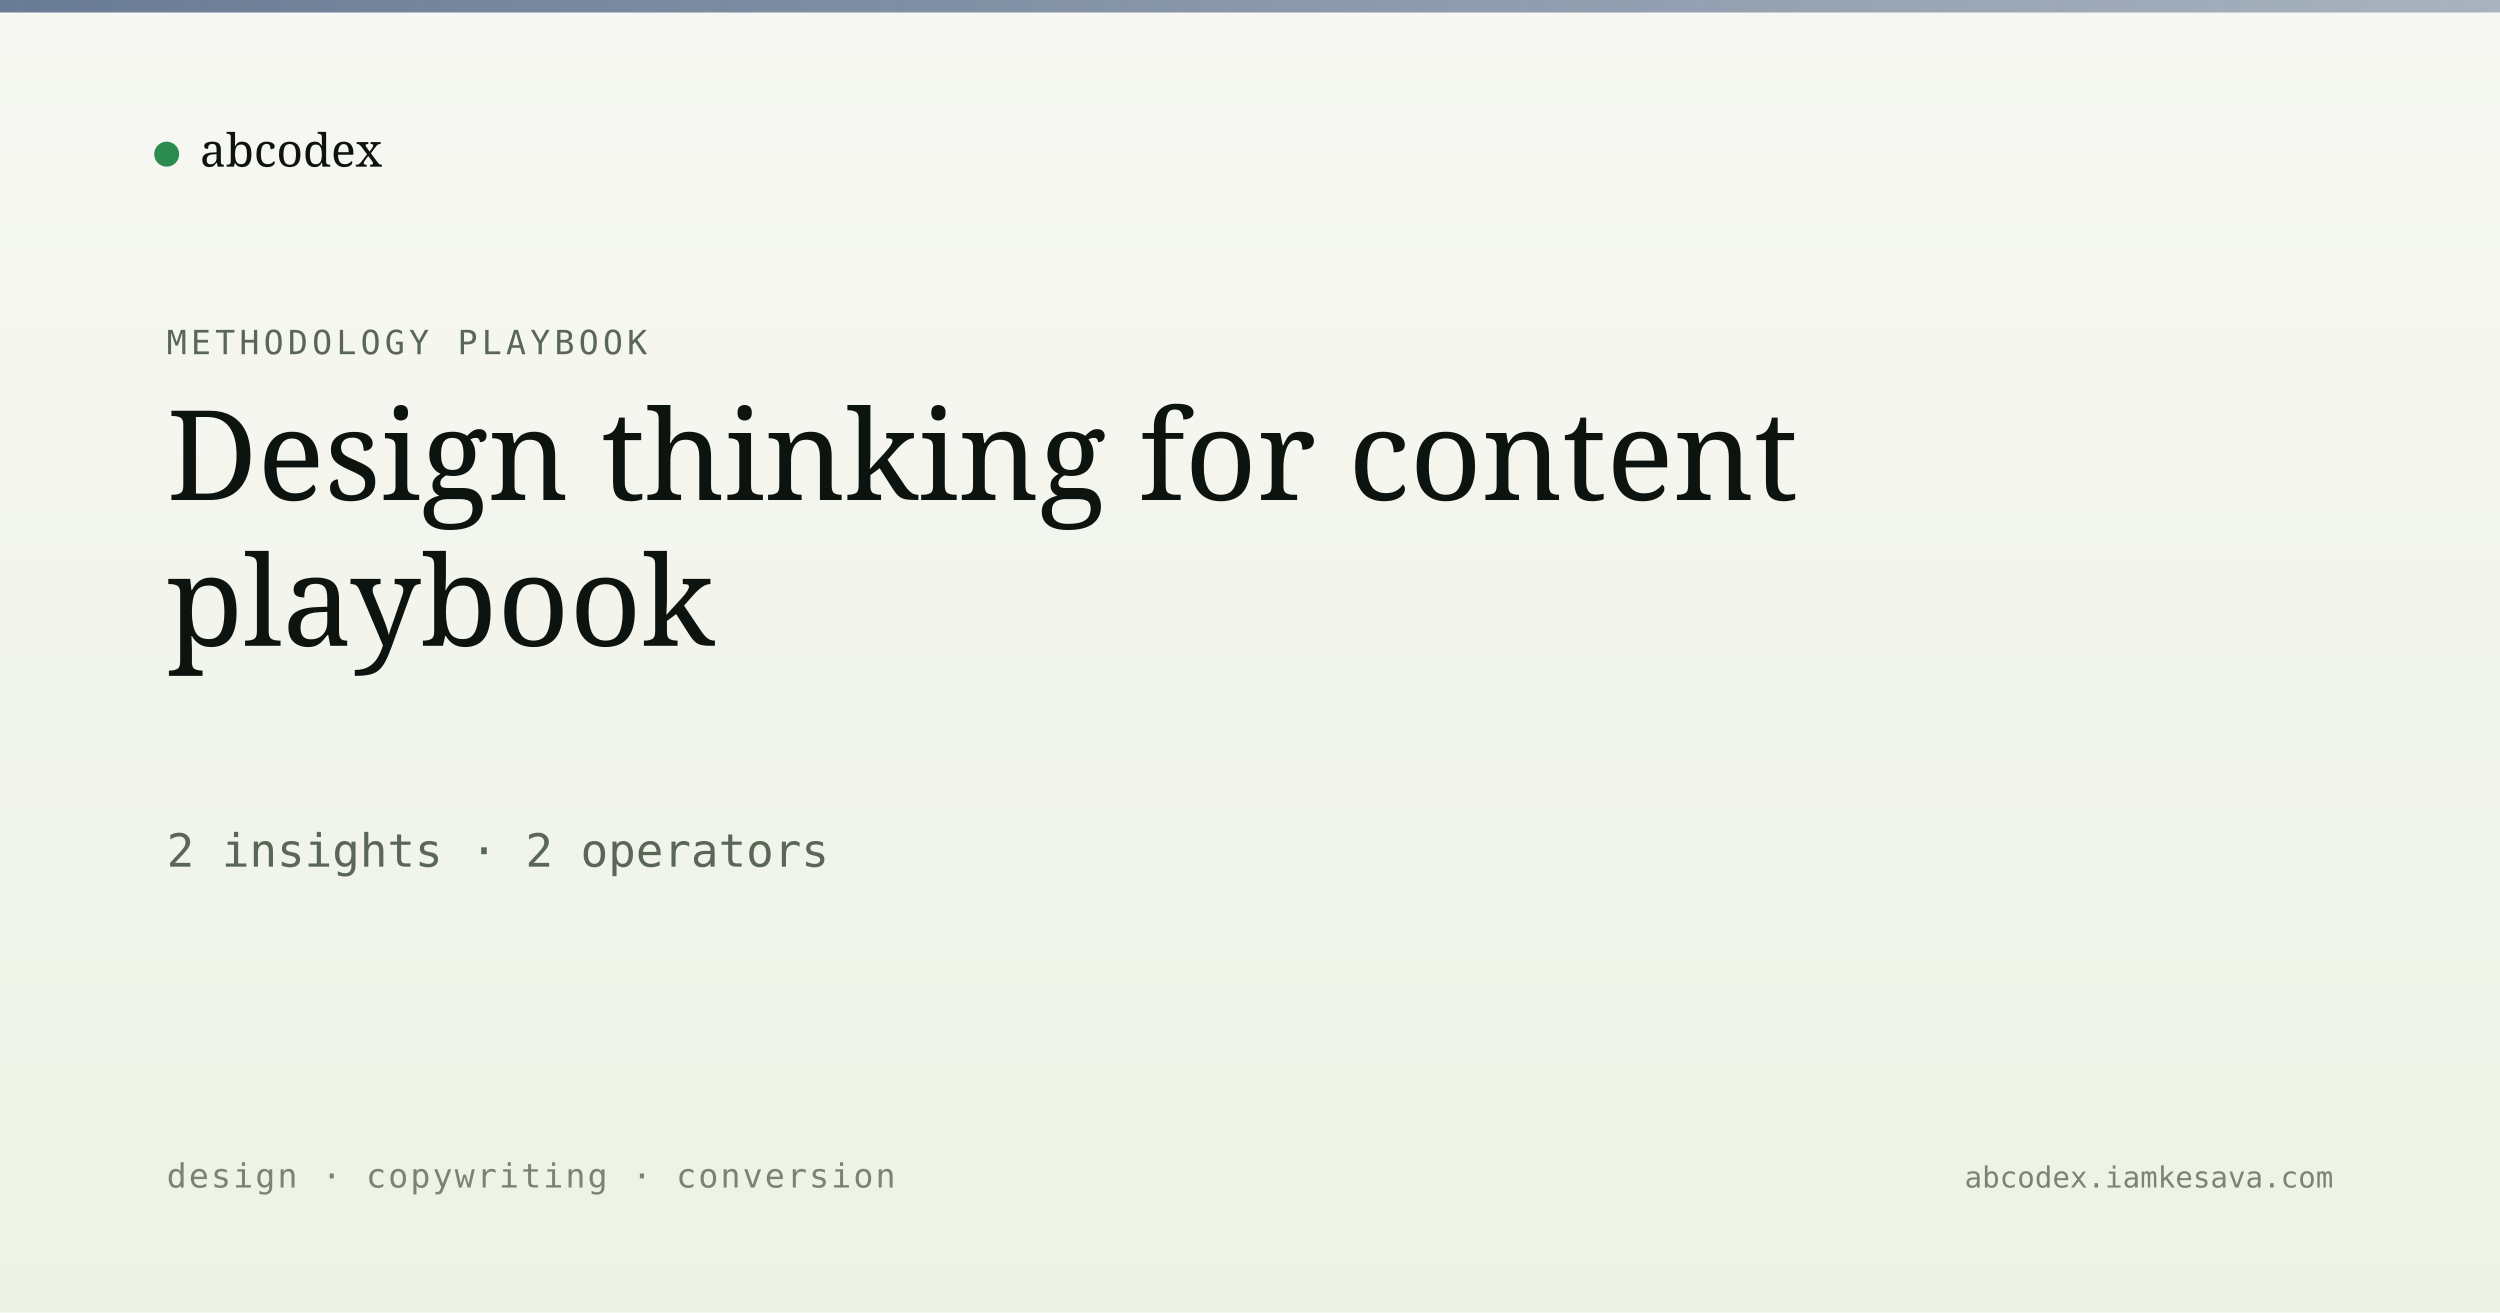
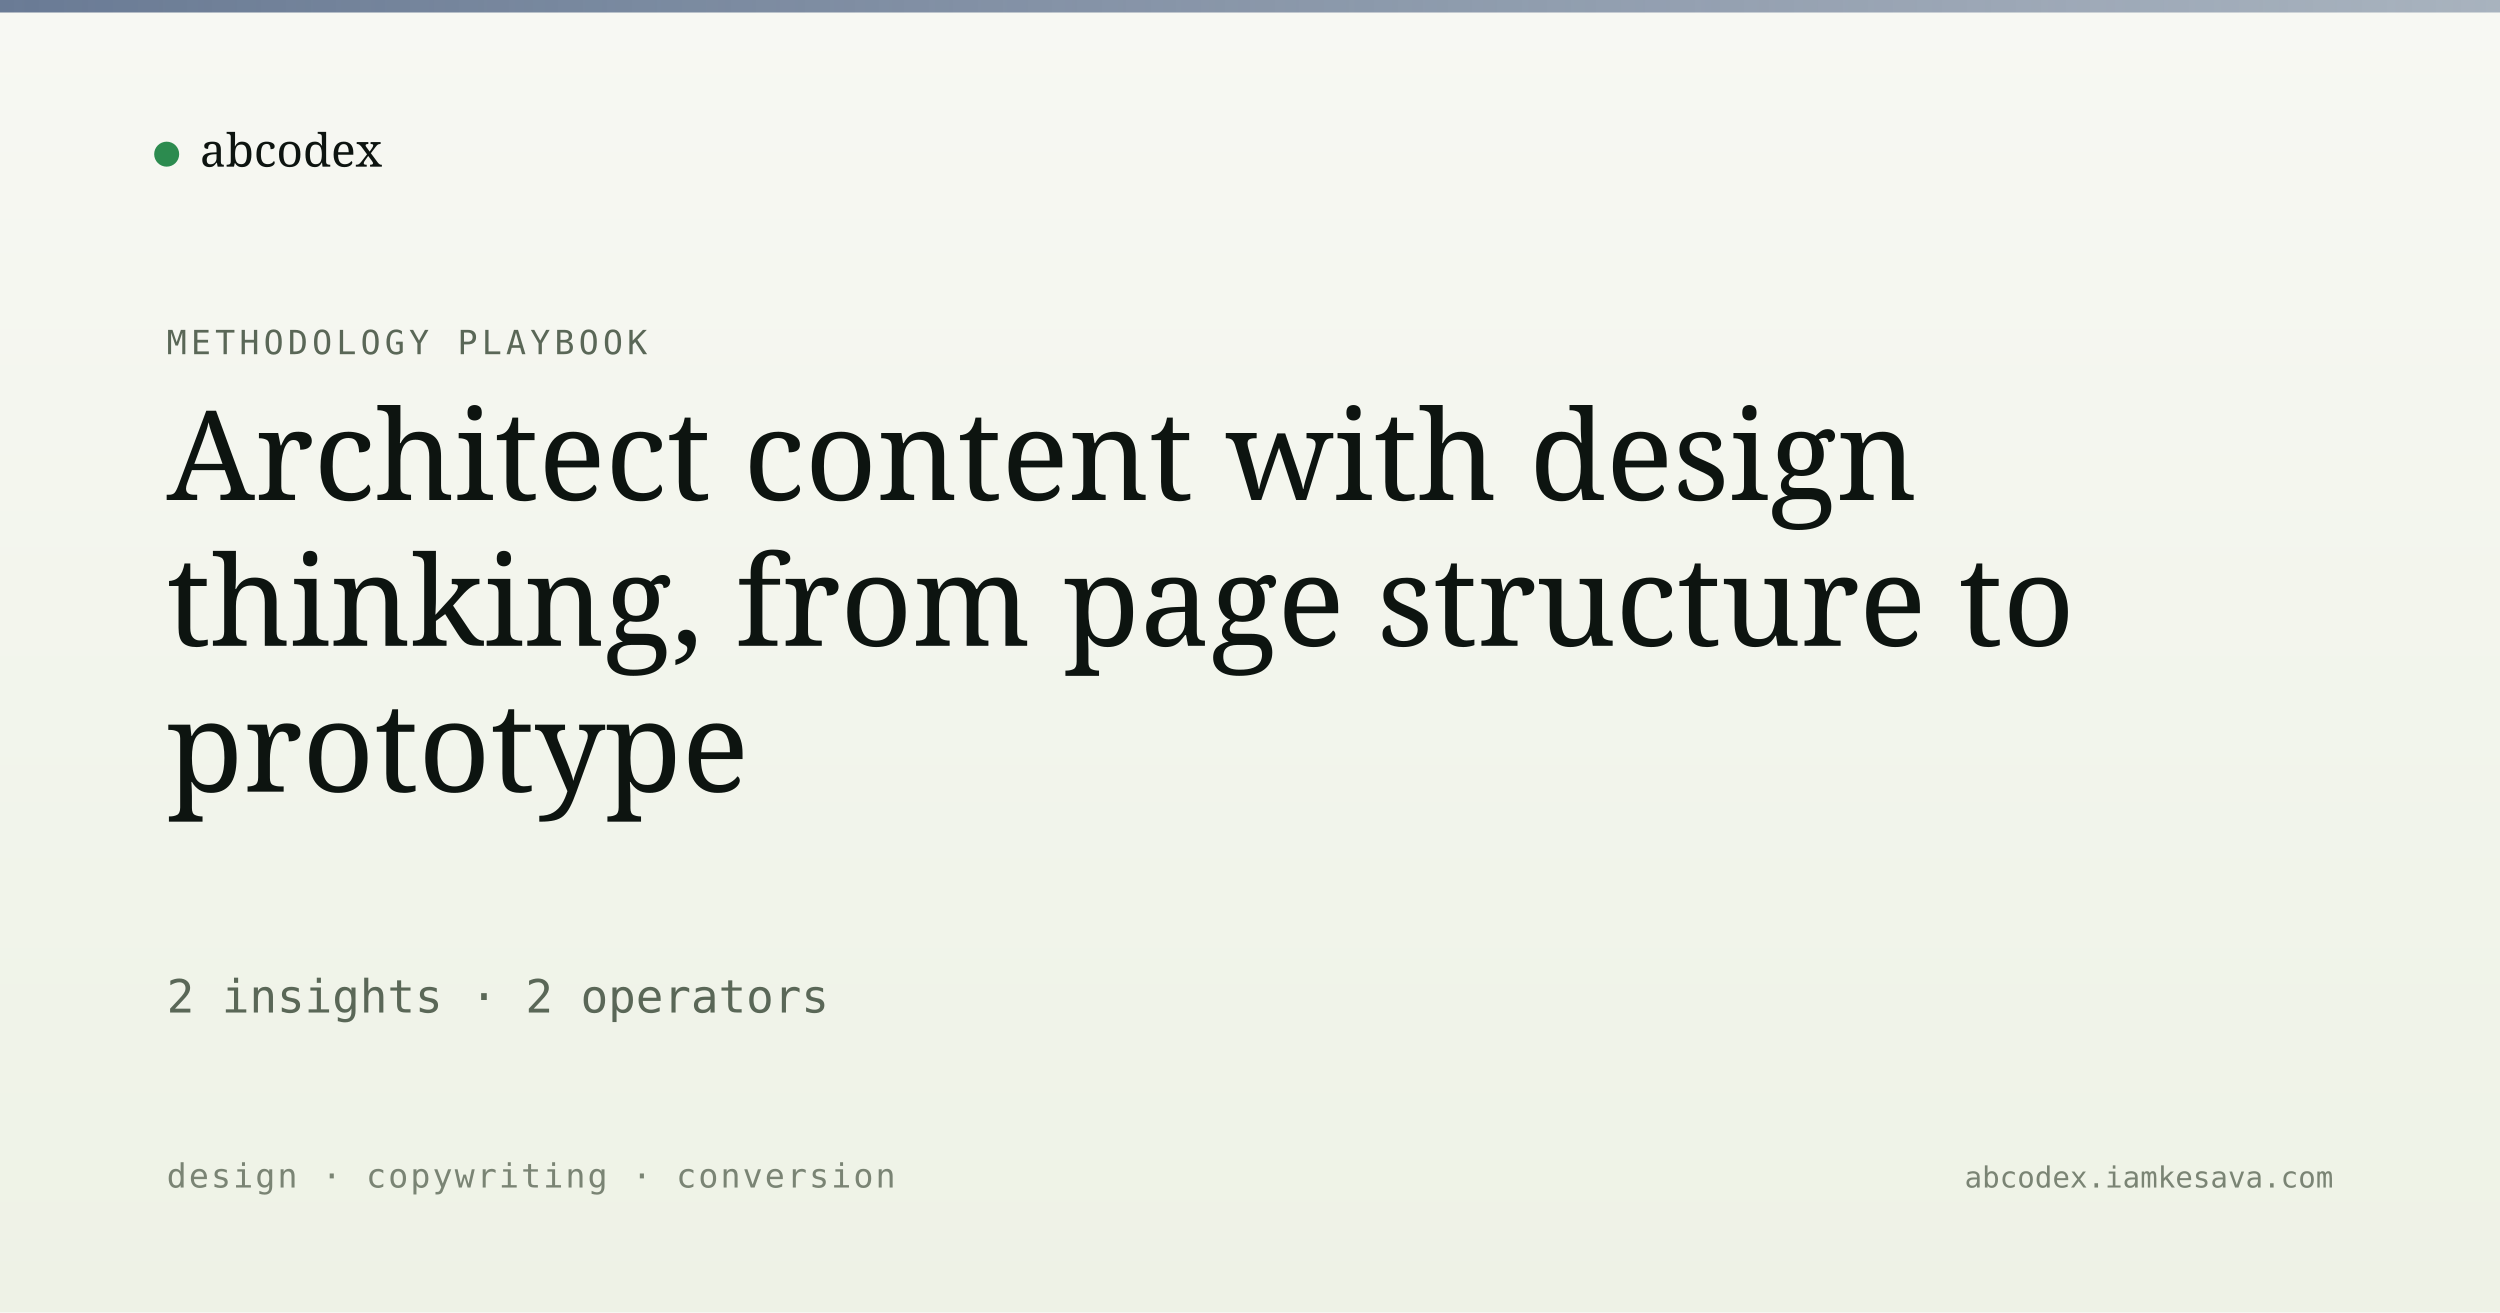
<svg xmlns="http://www.w3.org/2000/svg" viewBox="0 0 1200 630" width="1200" height="630">
  <defs>
    <linearGradient id="bg" x1="0" y1="0" x2="0" y2="1">
      <stop offset="0" stop-color="#f7f8f3" />
      <stop offset="1" stop-color="#eef2e6" />
    </linearGradient>
    <linearGradient id="band" x1="0" y1="0" x2="1" y2="0">
      <stop offset="0" stop-color="#5a6d8a" stop-opacity="0.9" />
      <stop offset="1" stop-color="#5a6d8a" stop-opacity="0.5" />
    </linearGradient>
  </defs>
  <rect width="1200" height="630" fill="url(#bg)" />
  <rect x="0" y="0" width="1200" height="6" fill="url(#band)" />
  <g transform="translate(80, 60)">
    <circle cx="0" cy="14" r="6" fill="#2c8b4f" />
    <text x="16" y="20" font-family="Newsreader, serif" font-size="22" fill="#0d1410">abcodex</text>
  </g>
  <text x="80" y="170" font-family="JetBrains Mono, monospace" font-size="16" fill="#5a6757" letter-spacing="2">METHODOLOGY PLAYBOOK</text>
-   <text x="80" y="240" font-family="Newsreader, serif" font-size="60" font-weight="500" fill="#0d1410">Design thinking for content</text>
-   <text x="80" y="310" font-family="Newsreader, serif" font-size="60" font-weight="500" fill="#0d1410">playbook</text>
-   <text x="80" y="416" font-family="JetBrains Mono, monospace" font-size="22" fill="#5a6757">2 insights · 2 operators</text>
+   <text x="80" y="240" font-family="Newsreader, serif" font-size="60" font-weight="500" fill="#0d1410">Architect content with design</text>
+   <text x="80" y="310" font-family="Newsreader, serif" font-size="60" font-weight="500" fill="#0d1410">thinking, from page structure to</text>
+   <text x="80" y="380" font-family="Newsreader, serif" font-size="60" font-weight="500" fill="#0d1410">prototype</text>
+   <text x="80" y="486" font-family="JetBrains Mono, monospace" font-size="22" fill="#5a6757">2 insights · 2 operators</text>
  <text x="80" y="570" font-family="JetBrains Mono, monospace" font-size="16" fill="#7a8474" letter-spacing="1">design · copywriting · conversion</text>
  <text x="1120" y="570" text-anchor="end" font-family="JetBrains Mono, monospace" font-size="14" fill="#7a8474">abcodex.iamkesava.com</text>
</svg>
